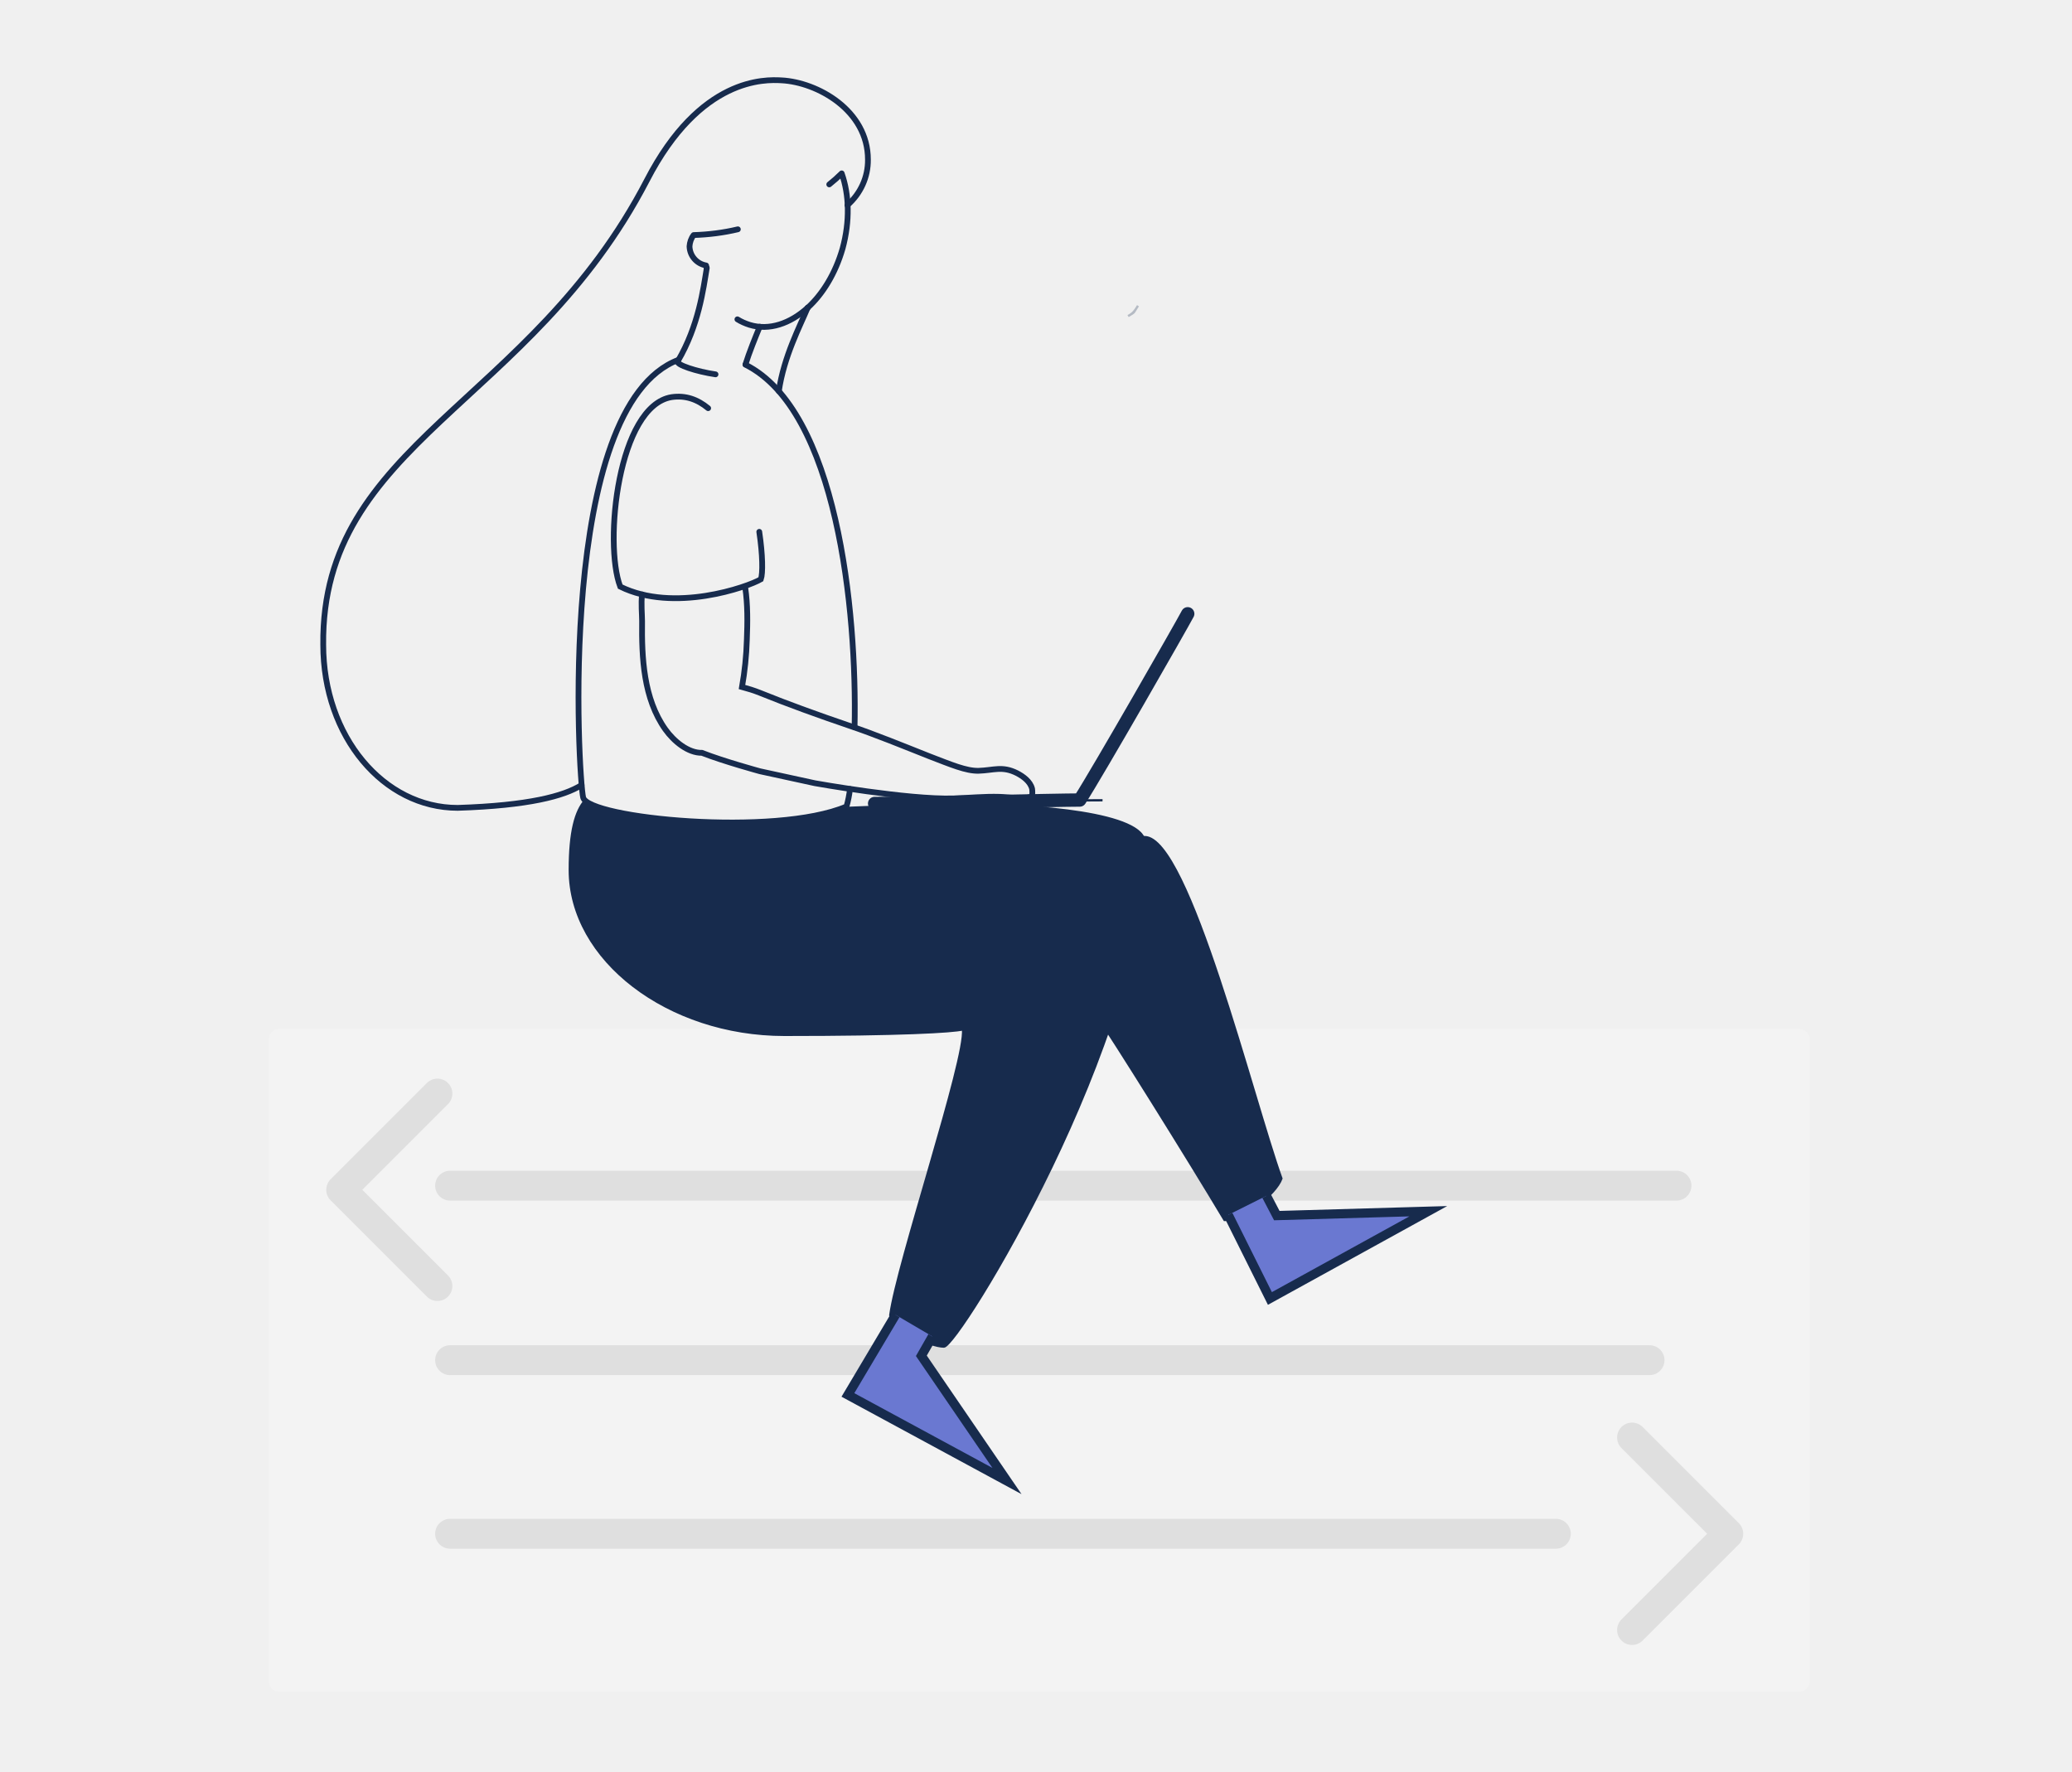
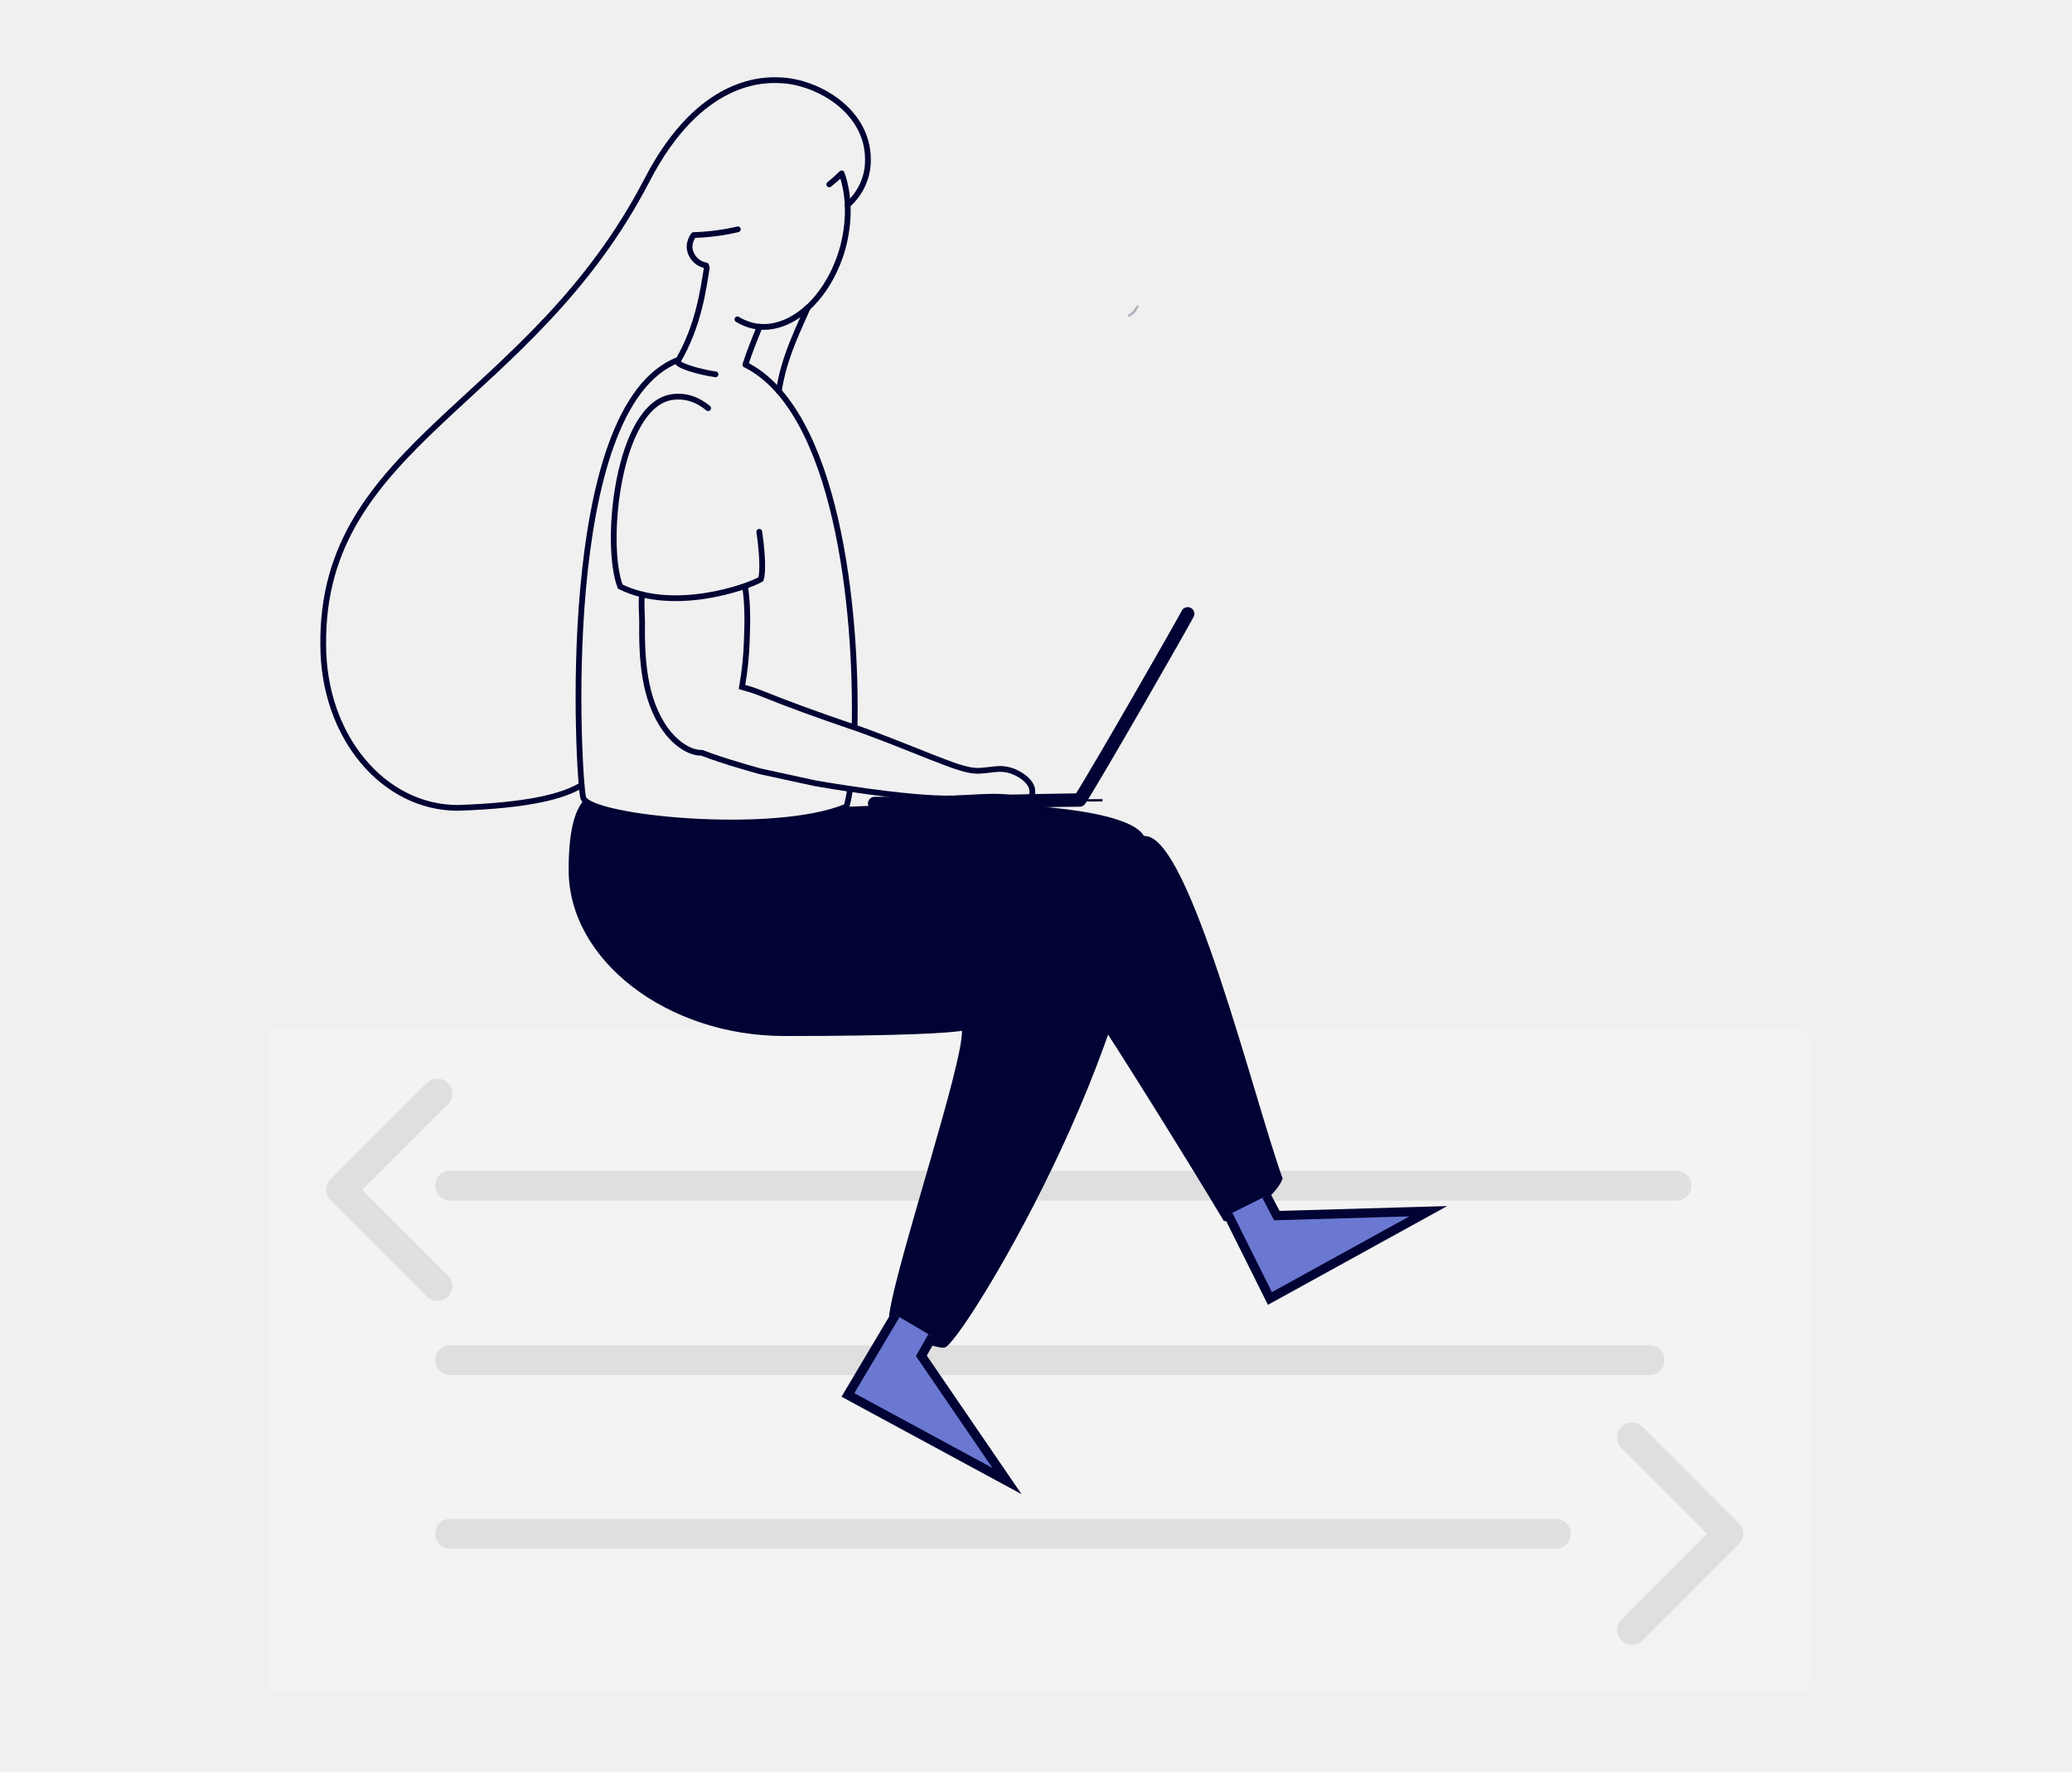
<svg xmlns="http://www.w3.org/2000/svg" version="1.1" x="0px" y="0px" viewBox="0 0 900 769.5" style="enable-background:new 0 0 900 769.5;" xml:space="preserve">
  <style type="text/css">
	.st0{fill:#F3F3F3;}
- 	.st1{fill:none;stroke:#172B4D;stroke-width:2.5;stroke-linecap:round;stroke-miterlimit:10;}
+ 	.st1{fill:none;stroke:#000333;stroke-width:2.5;stroke-linecap:round;stroke-miterlimit:10;}
	.st2{fill:none;stroke:#DFDFDF;stroke-width:12.98;stroke-linecap:round;stroke-linejoin:round;}
- 	.st3{fill:#172B4D;stroke:#172B4D;stroke-miterlimit:10;}
- 	.st4{opacity:0.27;fill:#172B4D;stroke:#172B4D;stroke-miterlimit:10;enable-background:new    ;}
- 	.st5{fill:none;stroke:#172B4D;stroke-width:2.5;stroke-linecap:round;stroke-linejoin:round;}
- 	.st6{fill:#FFC88E;stroke:#172B4D;stroke-miterlimit:10;}
- 	.st7{fill:none;stroke:#172B4D;stroke-width:5.79;stroke-linecap:round;stroke-linejoin:round;}
- 	.st8{fill:#6A78D1;stroke:#172B4D;stroke-width:4;stroke-miterlimit:10;}
+ 	.st3{fill:#000333;stroke:#000333;stroke-miterlimit:10;}
+ 	.st4{opacity:0.27;fill:#000333;stroke:#000333;stroke-miterlimit:10;enable-background:new    ;}
+ 	.st5{fill:none;stroke:#000333;stroke-width:2.5;stroke-linecap:round;stroke-linejoin:round;}
+ 	.st6{fill:#FFC88E;stroke:#000333;stroke-miterlimit:10;}
+ 	.st7{fill:none;stroke:#000333;stroke-width:5.79;stroke-linecap:round;stroke-linejoin:round;}
+ 	.st8{fill:#6A78D1;stroke:#000333;stroke-width:4;stroke-miterlimit:10;}
	.st9{fill:#6A78D1;}
	.st10{fill:#49C39E;}
- 	.st11{fill:#172B4D;}
+ 	.st11{fill:#000333;}
	.st12{fill:#DFDFDF;}
	.st13{fill:#FFFFFF;}
	.st14{fill:#F5C26B;}
	.st15{fill:#F9F9F9;}
</style>
  <g id="Layer_1">
    <g id="Vector">
      <g>
        <path class="st0" d="M116.7,451.6v278.5c0,2.6,2.1,4.7,4.7,4.7h660c2.6,0,4.7-2.1,4.7-4.7V451.6c0-2.6-2.1-4.7-4.7-4.7h-660     C118.8,446.9,116.7,449,116.7,451.6z M370.8,601.7l15.9-26.6c1.3-2.2,4.2-2.9,6.4-1.6l8,4.7c2.2,1.3,2.9,4.1,1.7,6.3l-1.1,1.9     c-0.9,1.6-0.8,3.5,0.2,5l24.7,36c2.8,4-1.8,9.1-6.1,6.7l-47.8-25.9C370.3,607,369.4,604,370.8,601.7z M549.4,559.6l-13.8-27.8     c-1.1-2.3-0.2-5.1,2.1-6.3l8.3-4.2c2.3-1.1,5.1-0.2,6.2,2l1,1.9c0.8,1.6,2.5,2.6,4.3,2.5l43.6-1.2c4.9-0.1,6.7,6.4,2.4,8.8     l-47.6,26.2C553.5,562.9,550.6,562,549.4,559.6z" />
        <g id="Layer_3">
          <path class="st1" d="M252.6,341c-7.7,4.8-22.9,8.9-53.8,9.9c-32.1,0-58.4-30.8-58.4-70.9c-0.9-87.5,90-104.1,140.6-201.7      c23.2-44.9,51.4-43.8,58.5-43.4C355,35.7,377,47.9,377,69.3c0.1,7.6-3.2,14.8-8.9,19.8" />
          <path class="st1" d="M350.8,133.7c-3.3,7.9-10.3,21.1-12.5,36.2" />
        </g>
        <path class="st2" d="M195.5,515h532.7" />
        <path class="st2" d="M195.5,590.8h521" />
        <path class="st3" d="M497.2,363.6c19.1,0,47.2,114.6,59.4,148.3c-2.5,7-16.9,18-24.7,18c-15.2-25.5-49.3-80.1-55.3-88.5     C471.7,434.7,478,363.6,497.2,363.6z" />
        <path class="st4" d="M490,137.3c3.3-2.1,1.8-0.7,4.3-4.5" />
        <path class="st1" d="M369.2,342.7c-0.3,2.6-0.8,5.1-1.5,7.6c-31.1,13.2-112.2,5.2-114.4-3.9c-2-8.1-11.9-170,41.4-190.1" />
        <path class="st1" d="M323.8,158.4c39.7,19.9,48.5,106.5,47.4,157.5" />
        <path class="st5" d="M310.8,162.6c-8.2-1.2-17.4-4.2-16.4-5.7c9.1-15.4,11.1-31.5,12.6-40.5" />
        <path class="st5" d="M330,141.9c-1.7,4.1-4.7,11.5-6.2,16.4" />
        <path class="st1" d="M278.9,258.2c-0.5,3.9,0,8.7,0,11.6c-0.2,15.9,0.6,33.6,10.1,47c3.7,5.2,9.9,10.3,15.9,10.2     c9.4,3.7,25.2,8,25.2,8l23.9,5.2c0,0,40.3,7.2,60.2,6.6c6.6-0.2,13.3-0.9,20-0.7c3.8,0.1,9.9,1.3,13.5,0c1-0.4,0.7-2.7,0.6-3.5     c-0.8-3.2-3.9-5.4-6.6-6.8c-6.4-3.2-10.1-1.2-16.7-1c-5.4,0.1-11.9-2.7-21.3-6.3c-11.1-4.4-23.8-9.6-35.1-13.4     c-12.9-4.4-26-9.1-38.6-14.2c-2.5-1-5.1-1.8-7.7-2.5c1.2-6.8,1.9-13.6,2.1-20.5c0.3-7.5,0.4-15.3-0.7-22.7" />
        <path class="st1" d="M329.8,231c1.5,10,1.6,18.1,0.7,20.6c-5.8,3.4-37.8,14.7-61.1,3.2c-7.2-19-0.9-78.5,22.3-82.3     c6.1-0.9,11.3,1,15.9,4.8" />
        <path class="st5" d="M320.3,138.7c1.6,1,3.4,1.8,5.3,2.4c8.5,2.6,17.6-0.5,25.3-7.5" />
        <path class="st5" d="M320.5,99.6c-6.3,1.5-12.7,2.3-19.2,2.5c-1.1,1.4-1.7,3.2-1.8,4.9c0.1,4.1,3.1,7.6,7.2,8.3l0.2,0.9" />
        <path class="st5" d="M350.8,133.7c6.6-6,12.1-15,15.2-25.8c3.2-11.8,2.9-23.3-0.4-32.6c-1.7,1.7-3.5,3.3-5.4,4.8" />
        <path class="st6" d="M390.3,348.1c16.8,0,77.5-0.5,88.6-0.5" />
        <path class="st7" d="M379.9,349c17.7,0,79-1.5,89.1-1.5c7.8-12.1,44.4-76.1,46.9-80.9" />
        <path class="st2" d="M190,558.6l-41.8-41.8L190,475" />
        <path class="st2" d="M708.9,708l41.8-41.8l-41.8-41.8" />
        <path class="st3" d="M497.2,366.2c0.3-13.1-47.8-16.7-78.1-16.7c-13.6,0-34,0.7-53.2,1.5c-30.8,11.5-102.7,5-111.7-3.4     c-4.2,4.7-6.7,13.6-6.7,30.3c0,39,42.7,71.6,93.2,71.6s73-1.3,77.6-2.4c1.4,12.9-28.5,101.4-31.6,124.2     c2.2,6.1,17.1,13.6,23.3,13.6S499.3,449.8,497.2,366.2z" />
        <polyline class="st8" points="389,571.1 368.3,605.9 437.4,643.3 400.2,588.9 405,580.5    " />
        <polyline class="st8" points="533.5,527.7 551.6,564 620.4,526.1 554.6,528 550.1,519.4    " />
      </g>
      <path class="st2" d="M195.5,666.2h480.3" />
    </g>
    <rect x="1605.5" y="-215.2" class="st9" width="1800" height="1200" />
    <g id="Vector_3_">
      <g>
        <path class="st0" d="M2170.9,451.6v278.5c0,2.6,2.1,4.7,4.7,4.7h660c2.6,0,4.7-2.1,4.7-4.7V451.6c0-2.6-2.1-4.7-4.7-4.7h-660     C2173,446.9,2170.9,449,2170.9,451.6z M2425,601.7l15.9-26.6c1.3-2.2,4.2-2.9,6.4-1.6l8,4.7c2.2,1.3,2.9,4.1,1.7,6.3l-1.1,1.9     c-0.9,1.6-0.8,3.5,0.2,5l24.7,36c2.8,4-1.8,9.1-6.1,6.7l-47.8-25.9C2424.4,607,2423.6,604,2425,601.7z M2603.6,559.6l-13.8-27.8     c-1.1-2.3-0.2-5.1,2.1-6.3l8.3-4.2c2.3-1.1,5.1-0.2,6.2,2l1,1.9c0.8,1.6,2.5,2.6,4.3,2.5l43.6-1.2c4.9-0.1,6.7,6.4,2.4,8.8     l-47.6,26.2C2607.7,562.9,2604.8,562,2603.6,559.6z" />
        <g id="Layer_3_2_">
          <path class="st1" d="M2306.8,341c-7.7,4.8-22.9,8.9-53.8,9.9c-32.1,0-58.4-30.8-58.4-70.9c-0.9-87.5,90-104.1,140.6-201.7      c23.2-44.9,51.4-43.8,58.5-43.4c15.5,0.8,37.5,13.1,37.5,34.4c0.1,7.6-3.2,14.8-8.9,19.8" />
          <path class="st1" d="M2404.9,133.7c-3.3,7.9-10.3,21.1-12.5,36.2" />
        </g>
        <path class="st2" d="M2249.7,515h532.7" />
        <path class="st2" d="M2249.7,590.8h521" />
        <path class="st3" d="M2551.4,363.6c19.1,0,47.2,114.6,59.4,148.3c-2.5,7-16.9,18-24.7,18c-15.2-25.5-49.3-80.1-55.3-88.5     C2525.9,434.7,2532.2,363.6,2551.4,363.6z" />
        <path class="st4" d="M2544.2,137.3c3.3-2.1,1.8-0.7,4.3-4.5" />
        <path class="st1" d="M2423.4,342.7c-0.3,2.6-0.8,5.1-1.5,7.6c-31.1,13.2-112.2,5.2-114.4-3.9c-2-8.1-11.9-170,41.4-190.1" />
        <path class="st1" d="M2377.9,158.4c39.7,19.9,48.5,106.5,47.4,157.5" />
        <path class="st5" d="M2364.9,162.6c-8.2-1.2-17.4-4.2-16.4-5.7c9.1-15.4,11.1-31.5,12.6-40.5" />
        <path class="st5" d="M2384.1,141.9c-1.7,4.1-4.7,11.5-6.2,16.4" />
        <path class="st1" d="M2333,258.2c-0.5,3.9,0,8.7,0,11.6c-0.2,15.9,0.6,33.6,10.1,47c3.7,5.2,9.9,10.3,15.9,10.2     c9.4,3.7,25.2,8,25.2,8l23.9,5.2c0,0,40.3,7.2,60.2,6.6c6.6-0.2,13.3-0.9,20-0.7c3.8,0.1,9.9,1.3,13.5,0c1-0.4,0.7-2.7,0.6-3.5     c-0.8-3.2-3.9-5.4-6.6-6.8c-6.4-3.2-10.1-1.2-16.7-1c-5.4,0.1-11.9-2.7-21.3-6.3c-11.1-4.4-23.8-9.6-35.1-13.4     c-12.9-4.4-26-9.1-38.6-14.2c-2.5-1-5.1-1.8-7.7-2.5c1.2-6.8,1.9-13.6,2.1-20.5c0.3-7.5,0.4-15.3-0.7-22.7" />
        <path class="st1" d="M2383.9,231c1.5,10,1.6,18.1,0.7,20.6c-5.8,3.4-37.8,14.7-61.1,3.2c-7.2-19-0.9-78.5,22.3-82.3     c6.1-0.9,11.3,1,15.9,4.8" />
        <path class="st5" d="M2374.4,138.7c1.6,1,3.4,1.8,5.3,2.4c8.5,2.6,17.6-0.5,25.3-7.5" />
        <path class="st5" d="M2374.7,99.6c-6.3,1.5-12.7,2.3-19.2,2.5c-1.1,1.4-1.7,3.2-1.8,4.9c0.1,4.1,3.1,7.6,7.2,8.3l0.2,0.9" />
        <path class="st5" d="M2404.9,133.7c6.6-6,12.1-15,15.2-25.8c3.2-11.8,2.9-23.3-0.4-32.6c-1.7,1.7-3.5,3.3-5.4,4.8" />
        <path class="st6" d="M2444.5,348.1c16.8,0,77.5-0.5,88.6-0.5" />
        <path class="st7" d="M2434.1,349c17.7,0,79-1.5,89.1-1.5c7.8-12.1,44.4-76.1,46.9-80.9" />
        <path class="st2" d="M2244.1,558.6l-41.8-41.8l41.8-41.8" />
        <path class="st2" d="M2763.1,708l41.8-41.8l-41.8-41.8" />
        <path class="st3" d="M2551.4,366.2c0.3-13.1-47.8-16.7-78.1-16.7c-13.6,0-34,0.7-53.2,1.5c-30.8,11.5-102.7,5-111.7-3.4     c-4.2,4.7-6.7,13.6-6.7,30.3c0,39,42.7,71.6,93.2,71.6s73-1.3,77.6-2.4c1.4,12.9-28.5,101.4-31.6,124.2     c2.2,6.1,17.1,13.6,23.3,13.6C2470.4,584.9,2553.5,449.8,2551.4,366.2z" />
        <polyline class="st8" points="2443.2,571.1 2422.5,605.9 2491.6,643.3 2454.4,588.9 2459.2,580.5    " />
        <polyline class="st8" points="2587.7,527.7 2605.8,564 2674.6,526.1 2608.7,528 2604.3,519.4    " />
      </g>
      <path class="st2" d="M2249.7,666.2h480.3" />
    </g>
  </g>
  <g id="Layer_2">
    <rect x="1605.5" y="1046.9" class="st10" width="1800" height="1200" />
    <g id="Vector_1_">
      <path class="st11" d="M2885.7,1644.1c-12.6,7.6-56.6,10.9-86.8,9.1v8.1l74.2,265.6h27.9L2885.7,1644.1L2885.7,1644.1z" />
      <polygon class="st11" points="2827,1754.9 2800.4,1801.4 2793.8,1657 2836.1,1658.4   " />
      <path class="st5" d="M2825.7,1463.3c-6.6-9.2-19.3-29.5-23.2-45c-4.9-19.8-5.4,58.1-5.4,58.1l6.2,5.5" />
      <path class="st5" d="M2773.8,1556.5c10-48.8,31.5-98.7,72.1-96.9" />
      <path class="st5" d="M2900.1,1535.6c5,47-4.9,99.8-12.3,107c-13,12.7-109.1,15.1-118.4,4.4c-3.3-3.8-4.2-31,0-63.5" />
      <rect x="2098.7" y="1342.3" class="st12" width="704.7" height="195.6" />
      <path class="st0" d="M2735.8,1571.7c-4,1.5-9.2,1.6-14.5,0.1c-10-2.9-16.6-10.7-14.6-17.4c1.9-6.7,11.7-9.8,21.7-6.9    c4.4,1.2,8.4,3.6,11.5,7c20.8-0.2,47.3,3.5,63.5,6.1v-157.1h-704.7v520h704.7v-332C2773.4,1586.6,2744,1575.3,2735.8,1571.7z" />
      <path class="st5" d="M2866.2,1465c11.7,6.4,19.9,18.2,25.4,32.7" />
      <path class="st5" d="M2871.7,1436.6c0,0-7,36.2-7.7,41.3c-0.5,3.1-11.9,3-20.5,0.8" />
      <path class="st5" d="M2848,1452.5c-1.3,0-2.7-0.1-4-0.4c-16.5-3.1-26.4-24.1-22.1-47.1c1.6-8.9,5.4-17.3,11.1-24.4" />
      <path class="st5" d="M2879.6,1408.8c5.3,1.1,8.7,6.2,7.6,11.5c-1.1,5.3-6.2,8.7-11.5,7.6c-1.9-0.4-3.6-1.3-4.9-2.7" />
      <path class="st5" d="M2769.3,1583.5c20.5,6,46.3,11.5,67.4,9.6c3.9,0.3,16.1-10.1,23.1-16.7" />
      <path class="st5" d="M2829.6,1547.5c-5.5,4-9.9,9.2-12.9,15.3c-8.1-1.5-47.9-8.6-76.9-8.4c-3.1-3.4-7.1-5.8-11.5-7    c-10-2.9-19.7,0.2-21.7,6.9c-1.9,6.7,4.6,14.5,14.6,17.4c5.3,1.6,10.5,1.4,14.5-0.1c10.9,4.5,22.1,8.5,33.5,11.8" />
      <polygon class="st12" points="2531,1504 2272.6,1504 2272.6,1923.4 2626,1923.4 2626,1599   " />
      <circle class="st13" cx="2368.5" cy="1664.2" r="41" />
      <rect x="2431.6" y="1695.9" class="st13" width="139.4" height="11" />
      <rect x="2327.5" y="1745.2" class="st13" width="243.5" height="11" />
      <rect x="2327.5" y="1794.4" class="st13" width="243.5" height="11" />
      <path class="st0" d="M2551.1,1326.3c0,8.8-27.1,77.1-171.7,77.1c0,14.7,179.3,7.3,179.3,7.3l2.6-83L2551.1,1326.3z" />
      <path class="st5" d="M2866.7,1500.9c12.6-5.6,25.3-6.8,33.6,2.6c17.9,20.2-26.1,78.2-34.6,75.8c-10-2.8-40.4-31.3-40.6-41.1" />
      <path class="st5" d="M2890.7,1416.1c5.8-2.9,10.9-28.7-0.5-39.3c-11.1-10.3-48.1-22.3-62.4-36.5" />
      <path class="st5" d="M2834.6,1365.5c-3.3-3.2-12.4-20.6-13.6-25.1" />
      <path class="st5" d="M2822.4,1369.9c-3.4-4.9-5.1-12.8-5.5-18" />
      <ellipse class="st11" cx="2845.7" cy="1404.4" rx="2.3" ry="2.7" />
      <path class="st5" d="M2836.3,1399.8c-0.5,2.8-3.3,10.4-7.5,16.8" />
      <path class="st5" d="M2837.5,1429.8c2.5-0.2,4.7-1.6,5.8-3.8" />
      <polyline class="st5" points="2877,1926.9 2877,1948.1 2912.3,1996.9 2894.7,1938.5 2894.7,1926.9   " />
      <path class="st0" d="M2784.2,1307.2h-23.2c1.1,2.1,1.7,4.5,1.7,6.9c0,9.5-9,17.2-20.1,17.2c-11.1,0-20.1-7.7-20.1-17.2    c0-2.4,0.6-4.8,1.7-6.9h-154.1c-10.6,0-19.1,8.6-19.1,19.1v78.5c0,10.6,8.6,19.1,19.1,19.1h214c10.6,0,19.1-8.6,19.1-19.1v-78.5    C2803.4,1315.7,2794.8,1307.2,2784.2,1307.2z" />
      <ellipse class="st5" cx="2742.7" cy="1314.1" rx="20.1" ry="17.2" />
    </g>
  </g>
  <g id="Layer_3_1_">
    <rect x="1605.5" y="2331.7" class="st14" width="1800" height="1200" />
    <g id="Vector_2_">
      <polygon class="st0" points="2499.1,2577.4 2499.1,2974.8 2512.7,2974.8 2512.7,3060.9 2832,3060.9 2832,2577.4   " />
      <rect x="2499.1" y="2577.4" class="st12" width="332.8" height="31.1" />
      <rect x="2576" y="2647.8" class="st12" width="279.5" height="79.6" />
      <rect x="2592.3" y="2663.2" class="st15" width="249.9" height="7.2" />
      <rect x="2592.3" y="2680.4" class="st15" width="249.9" height="7.2" />
      <rect x="2592.3" y="2697.5" class="st15" width="249.9" height="7.2" />
      <rect x="2576" y="2759.4" class="st12" width="279.5" height="79.6" />
      <circle class="st15" cx="2613.2" cy="2799.2" r="23.7" />
      <rect x="2654.5" y="2775.5" class="st15" width="182" height="22.9" />
      <rect x="2654.5" y="2806.2" class="st15" width="182" height="8.4" />
      <rect x="2531.7" y="2873.6" class="st13" width="262.5" height="129.2" />
      <path class="st1" d="M2512.7,3285.9v-311.2H2413v311.2 M2448.8,2991.2v-14.3l8.3-0.3v6.6l17.3,8H2448.8z" />
      <path class="st1" d="M2383.9,3285.9v-208.1h-99.6v208.1 M2322.6,3101.7v-14.3l8.3-0.3v6.6l17.2,8H2322.6z" />
      <polyline class="st1" points="2155.5,3285.9 2155.5,3167.5 2255.2,3167.5 2255.2,3285.9   " />
      <path class="st11" d="M2399.6,2845.4c6.9,0,62.5,7.9,86.9,20.3c-3.3,16.3-25.2,112.3-25.2,112.3h-13.6c0,0-5.1-80.8-6.2-80.1    c-7.4,3.8-36.6,13.4-67.9,13.8" />
      <path class="st5" d="M2415.1,2745.5c4.7,3.4,12.2,9.9,13.8,12.6c18.8-23.4,49.9-47.1,52.4-49.8s3.3-17.9,3.3-21.3s4.6-12.2,9-12.2    v39.9c0,0-51.9,72.8-60.5,72.8c-4.4,0-22.6-7.6-31.8-12.6" />
      <path class="st1" d="M2384.1,2726.8c13.9,2,32.1,11,32.1,14.6c0,4.2-9,20-16,26.5" />
      <path class="st1" d="M2397.2,2657c0.9-1.5,1.3-3.1,1.3-4.9c0-6.2-5.2-7.1-7.6-9c-2.5-2.1-1.4-8.4-8.3-8.4c-6.2,0-9.2,6.5-13.1,9    c-4.8,3-14.1,0.6-20.3,6.9c-3,3.1-3.7,10.7-5.5,13.4c-2.5,3.8-6.9,4.9-6.9,10.6c0,3.5,2.4,8.9,5.7,11.3" />
      <path class="st1" d="M2372.5,2717c37.3,18.9,34.3,122.9,27.1,128.4c-7.9,6.1-73.1,9.1-79.1,0c-2.8-4.2-4.8-33-1.3-62.5" />
      <path class="st1" d="M2336.9,2727c4.3-5.8,9.5-10.1,15.8-11.9" />
      <path class="st1" d="M2300,2758.2c-10.5,12-26.3,42.6-26.3,48.1c0,13.9,46.8,74.9,52.7,74.9c2.5-4.3,6.5-13.2,6.5-13.2    s-28.1-52.4-33.3-59.2c4.5-4.2,20.7-26,23.3-32.7c0.4-0.9,0.6-1.9,0.8-2.8" />
      <path class="st1" d="M2328.8,2774.4c-5.3,0.3-30.4-13.1-30.4-19.7c0-5.3,27.5-33.8,39.4-27.3c1.7,0.9,2.8,2.6,3.5,4.8" />
      <path class="st1" d="M2372.5,2717v-8.7" />
      <path class="st1" d="M2352.6,2692.8v24.9c0,3.5,5,5.3,10,5.3" />
      <path class="st1" d="M2372.5,2708.2c0.8,0,1.6-0.2,2.3-0.3c10.3-2.4,15.7-16.5,12.2-31.5c-0.6-2.7-1.5-5.4-2.7-7.9" />
      <path class="st1" d="M2349,2678.7c-3.5,1-5.5,4.6-4.5,8.1c0.8,2.8,3.4,4.7,6.3,4.7c0.4,0,0.8,0,1.2-0.1c0.2,0.5,0.4,0.9,0.6,1.4" />
      <path class="st11" d="M2320.9,2845.4v0.4c6.5,12,12,22.2,12,22.2s-4,8.9-6.5,13.2c-0.9,0-2.9-1.5-5.5-4.2v210.7h12l66.7-242.4    C2395.3,2848.9,2336.4,2857.2,2320.9,2845.4z" />
      <polyline class="st5" points="2322.6,3087.4 2322.6,3101.7 2348.2,3101.7 2330.9,3093.7 2330.9,3087.1   " />
      <polyline class="st5" points="2448.8,2976.9 2448.8,2991.2 2474.4,2991.2 2457.1,2983.1 2457.1,2976.6   " />
    </g>
  </g>
</svg>
